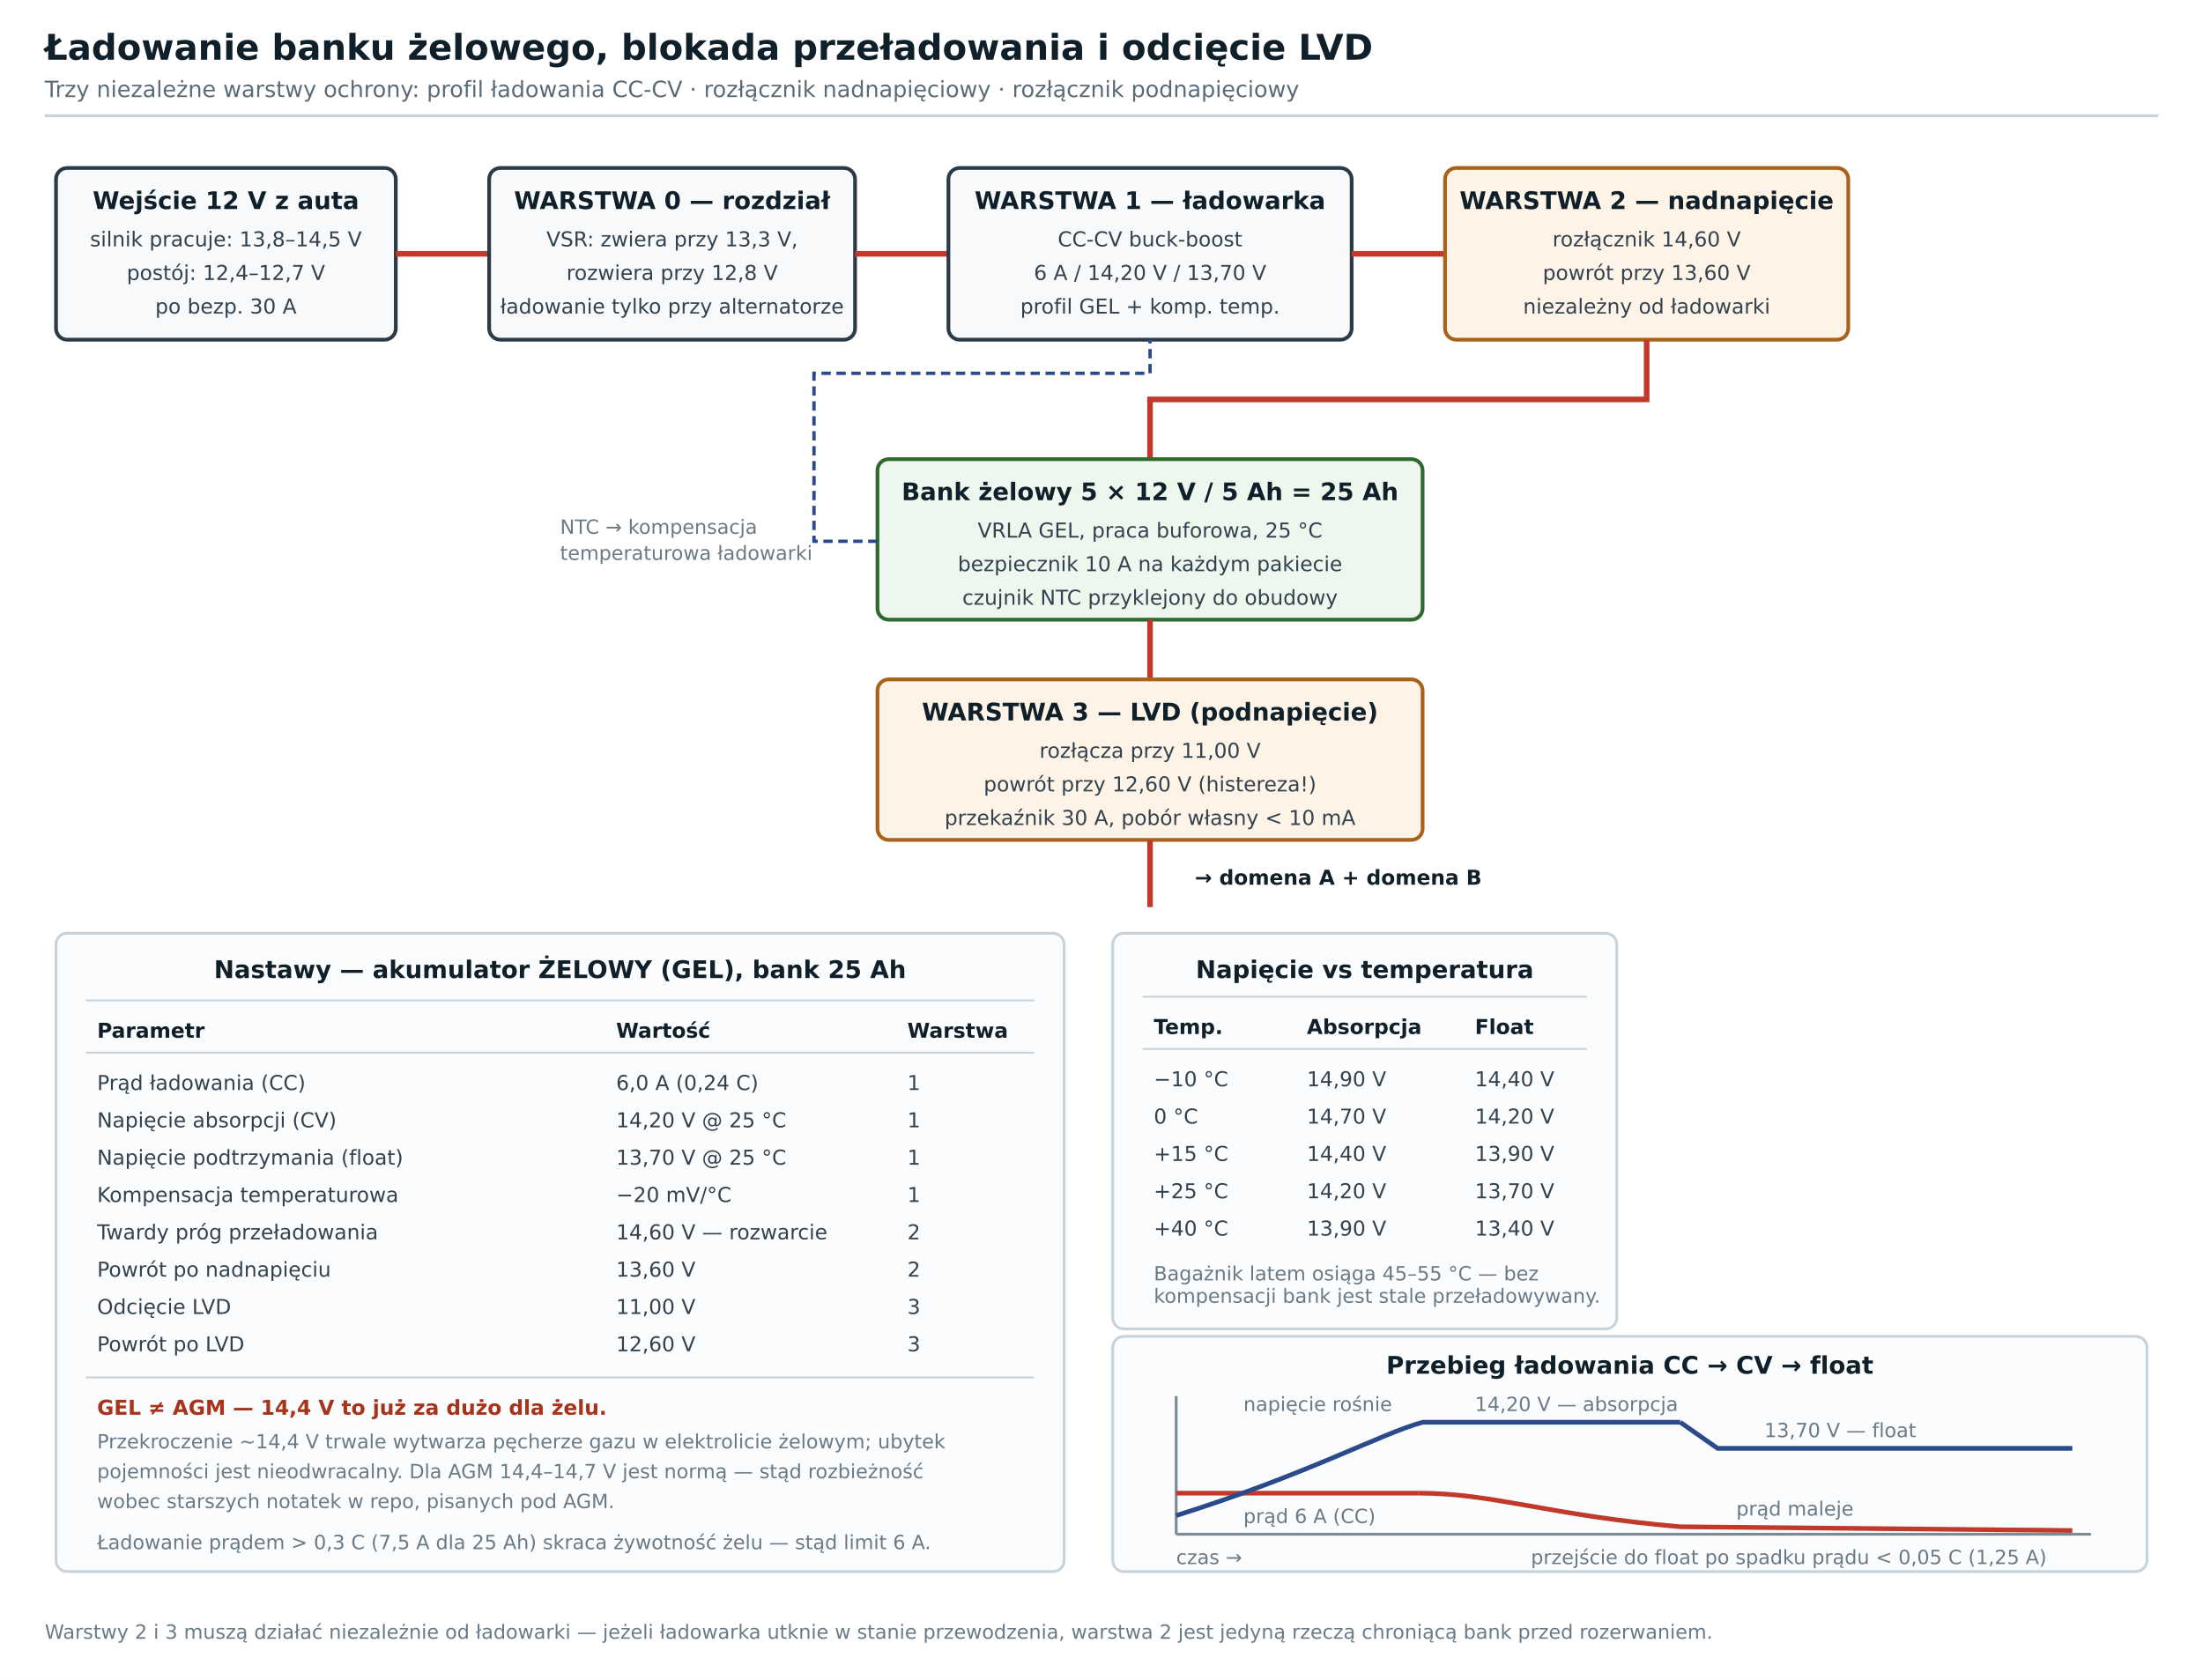
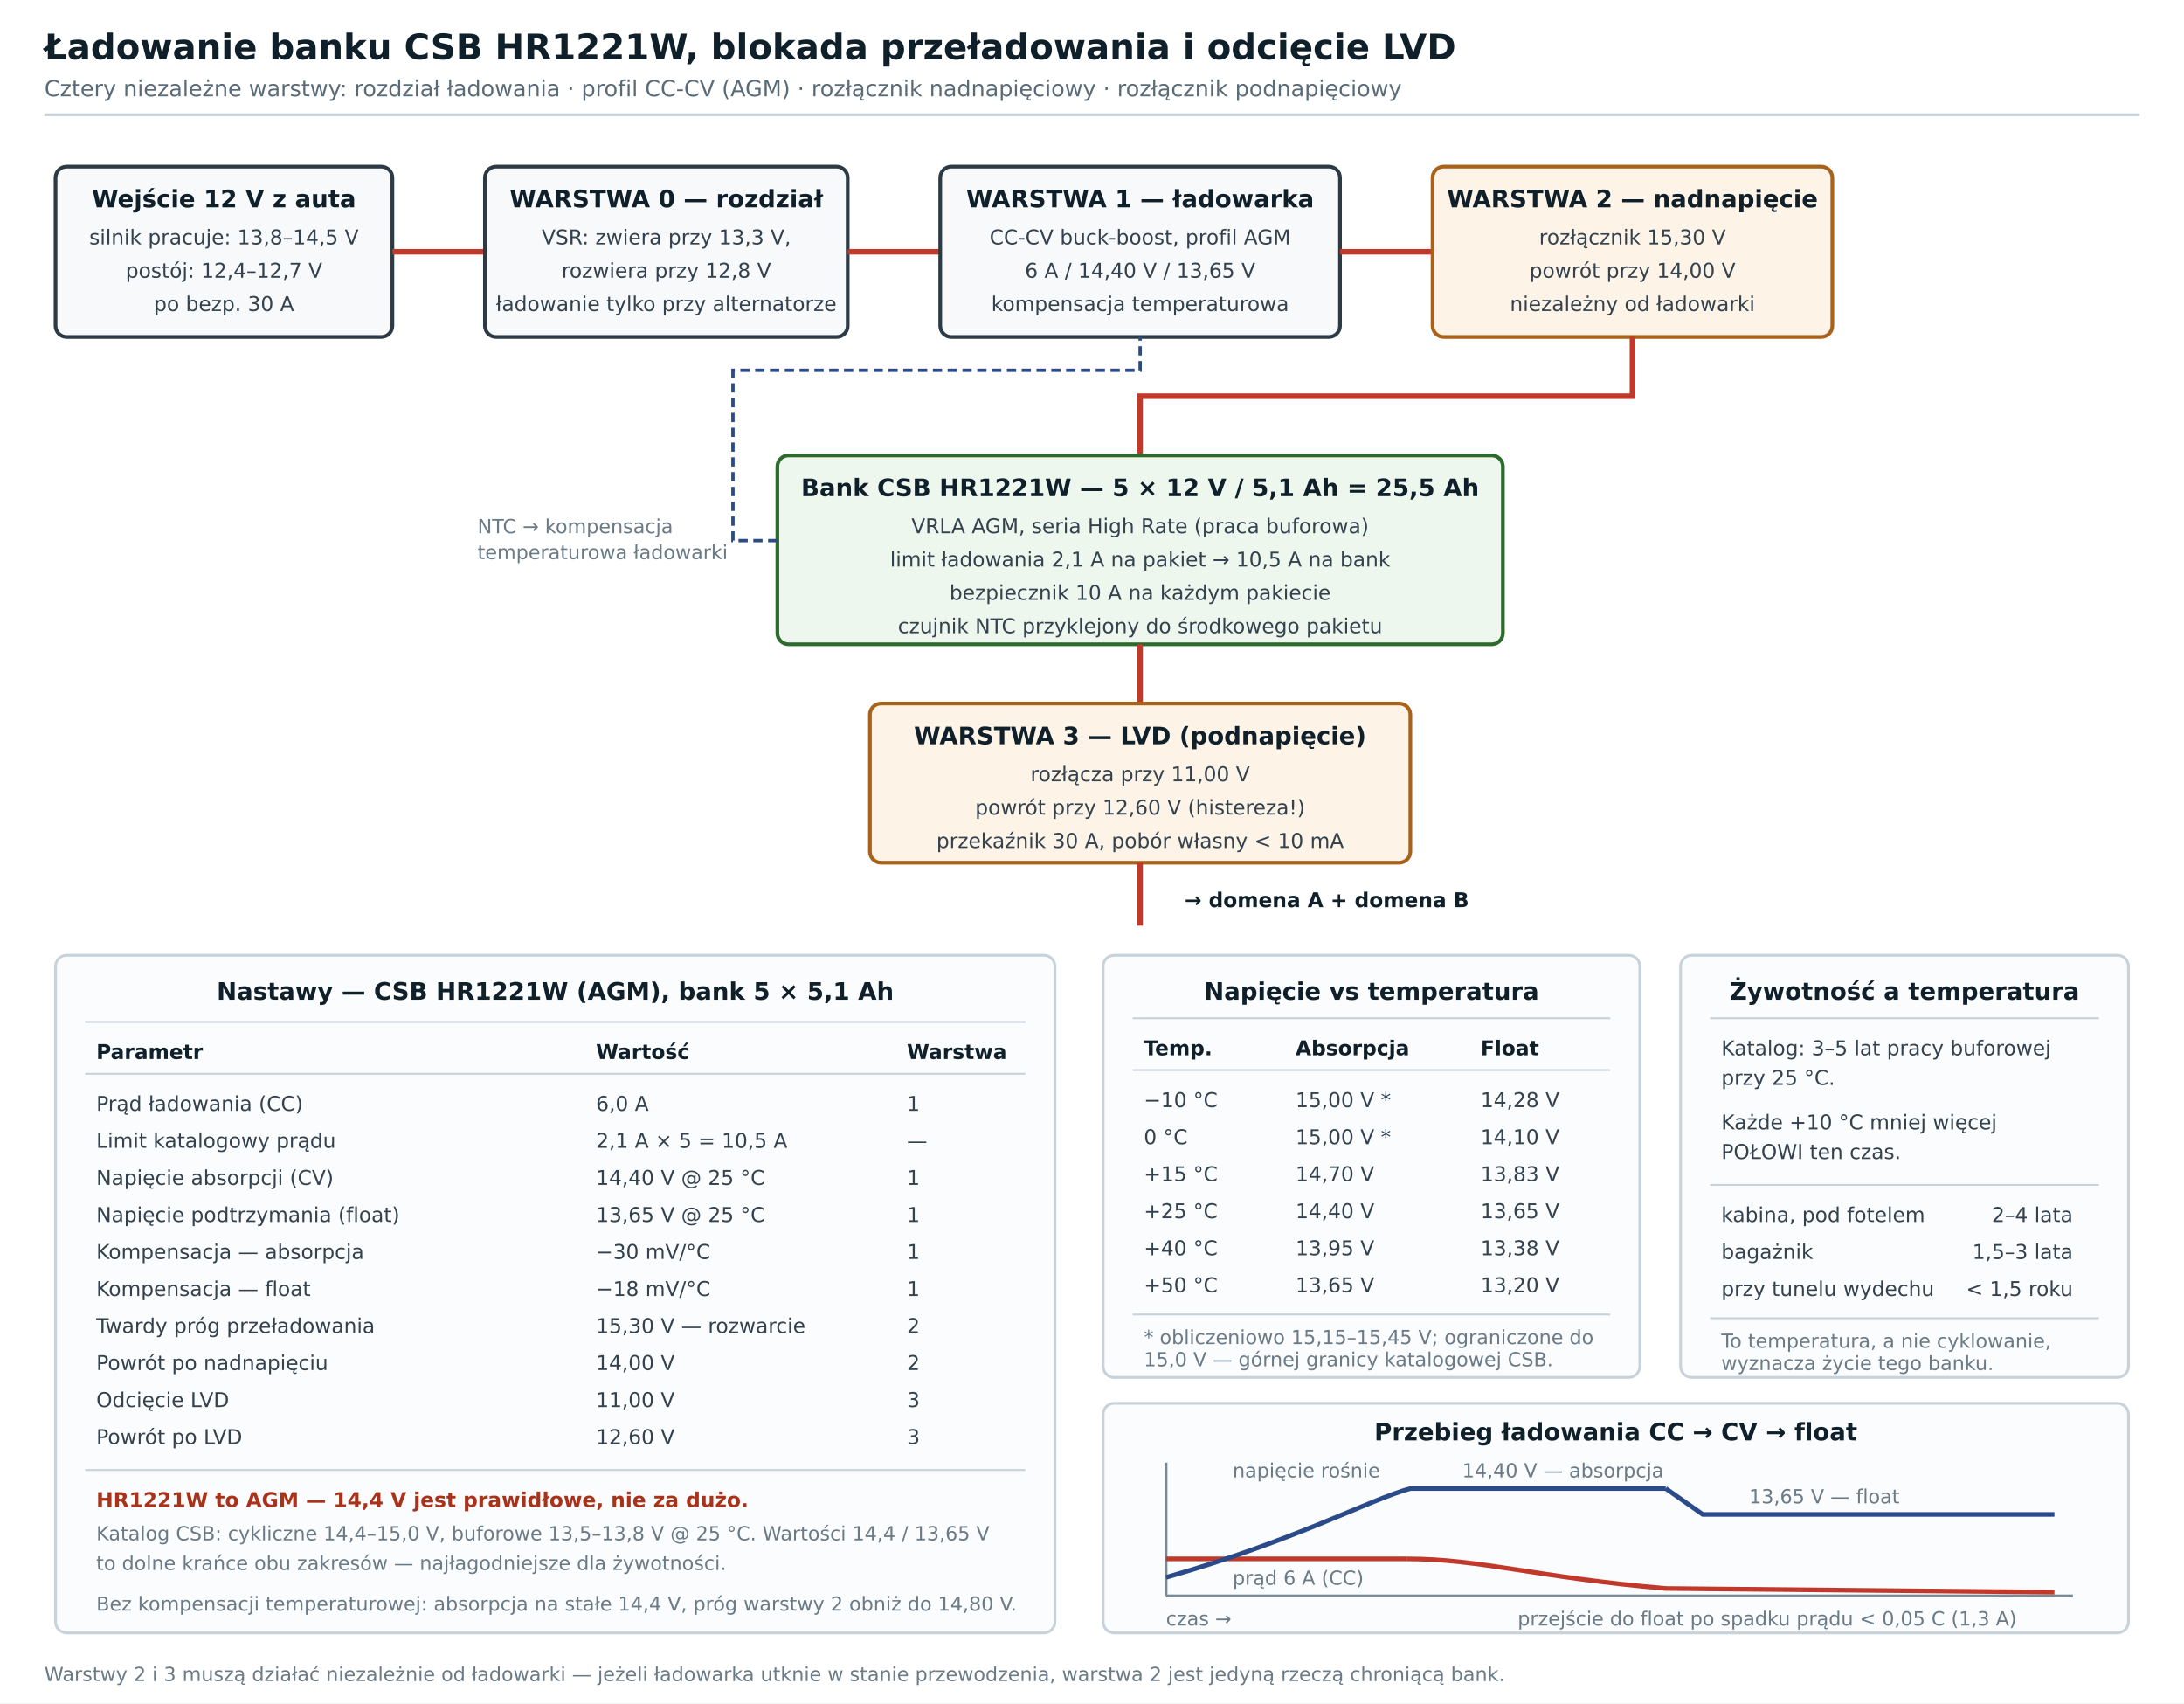
- <svg xmlns="http://www.w3.org/2000/svg" width="1180" height="900" viewBox="0 0 1180 900" font-family="DejaVu Sans, Verdana, sans-serif">
+ <svg xmlns="http://www.w3.org/2000/svg" width="1180" height="920" viewBox="0 0 1180 920" font-family="DejaVu Sans, Verdana, sans-serif">
  <style>
    .bg   { fill: #ffffff; }
    .box  { fill: #f7f9fb; stroke: #2b3a45; stroke-width: 2; rx: 6; }
    .boxW { fill: #fdf3e6; stroke: #a8621a; stroke-width: 2; rx: 6; }
    .boxA { fill: #eef7ee; stroke: #2d6a2d; stroke-width: 2; rx: 6; }
    .wire { stroke: #c0392b; stroke-width: 3; fill: none; }
    .ctrl { stroke: #2b4a8a; stroke-width: 1.8; fill: none; stroke-dasharray: 5 3; }
    .ttl  { font-size: 19px; font-weight: bold; fill: #10202b; }
    .sub  { font-size: 12px; fill: #5a6b78; }
    .h    { font-size: 13px; font-weight: bold; fill: #10202b; text-anchor: middle; }
    .t    { font-size: 11px; fill: #33424e; text-anchor: middle; }
    .tl   { font-size: 11px; fill: #33424e; }
    .tb   { font-size: 11px; font-weight: bold; fill: #10202b; }
    .note { font-size: 10.5px; fill: #6a7a86; }
    .warn { font-size: 11px; font-weight: bold; fill: #a8321a; }
    .axis { stroke: #7b8b96; stroke-width: 1.5; fill: none; }
    .cv   { stroke: #2b4a8a; stroke-width: 2.5; fill: none; }
    .cc   { stroke: #c0392b; stroke-width: 2.5; fill: none; }
  </style>
-   <rect class="bg" x="0" y="0" width="1180" height="900" />
-   <text class="ttl" x="24" y="32">Ładowanie banku żelowego, blokada przeładowania i odcięcie LVD</text>
-   <text class="sub" x="24" y="52">Trzy niezależne warstwy ochrony: profil ładowania CC-CV · rozłącznik nadnapięciowy · rozłącznik podnapięciowy</text>
+   <rect class="bg" x="0" y="0" width="1180" height="920" />
+   <text class="ttl" x="24" y="32">Ładowanie banku CSB HR1221W, blokada przeładowania i odcięcie LVD</text>
+   <text class="sub" x="24" y="52">Cztery niezależne warstwy: rozdział ładowania · profil CC-CV (AGM) · rozłącznik nadnapięciowy · rozłącznik podnapięciowy</text>
  <line x1="24" y1="62" x2="1156" y2="62" stroke="#c8d2da" stroke-width="1.5" />
  <rect class="box" x="30" y="90" width="182" height="92" />
  <text class="h" x="121" y="112">Wejście 12 V z auta</text>
  <text class="t" x="121" y="132">silnik pracuje: 13,8–14,5 V</text>
  <text class="t" x="121" y="150">postój: 12,4–12,7 V</text>
  <text class="t" x="121" y="168">po bezp. 30 A</text>
  <path class="wire" d="M212 136 L262 136" />
  <rect class="box" x="262" y="90" width="196" height="92" />
  <text class="h" x="360" y="112">WARSTWA 0 — rozdział</text>
  <text class="t" x="360" y="132">VSR: zwiera przy 13,3 V,</text>
  <text class="t" x="360" y="150">rozwiera przy 12,8 V</text>
  <text class="t" x="360" y="168">ładowanie tylko przy alternatorze</text>
  <path class="wire" d="M458 136 L508 136" />
  <rect class="box" x="508" y="90" width="216" height="92" />
  <text class="h" x="616" y="112">WARSTWA 1 — ładowarka</text>
-   <text class="t" x="616" y="132">CC-CV buck-boost</text>
-   <text class="t" x="616" y="150">6 A / 14,20 V / 13,70 V</text>
-   <text class="t" x="616" y="168">profil GEL + komp. temp.</text>
+   <text class="t" x="616" y="132">CC-CV buck-boost, profil AGM</text>
+   <text class="t" x="616" y="150">6 A / 14,40 V / 13,65 V</text>
+   <text class="t" x="616" y="168">kompensacja temperaturowa</text>
  <path class="wire" d="M724 136 L774 136" />
  <rect class="boxW" x="774" y="90" width="216" height="92" />
  <text class="h" x="882" y="112">WARSTWA 2 — nadnapięcie</text>
-   <text class="t" x="882" y="132">rozłącznik 14,60 V</text>
-   <text class="t" x="882" y="150">powrót przy 13,60 V</text>
+   <text class="t" x="882" y="132">rozłącznik 15,30 V</text>
+   <text class="t" x="882" y="150">powrót przy 14,00 V</text>
  <text class="t" x="882" y="168">niezależny od ładowarki</text>
  <path class="wire" d="M882 182 L882 214 L616 214 L616 246" />
-   <rect class="boxA" x="470" y="246" width="292" height="86" />
-   <text class="h" x="616" y="268">Bank żelowy 5 × 12 V / 5 Ah = 25 Ah</text>
-   <text class="t" x="616" y="288">VRLA GEL, praca buforowa, 25 °C</text>
-   <text class="t" x="616" y="306">bezpiecznik 10 A na każdym pakiecie</text>
-   <text class="t" x="616" y="324">czujnik NTC przyklejony do obudowy</text>
-   <path class="wire" d="M616 332 L616 364" />
-   <rect class="boxW" x="470" y="364" width="292" height="86" />
-   <text class="h" x="616" y="386">WARSTWA 3 — LVD (podnapięcie)</text>
-   <text class="t" x="616" y="406">rozłącza przy 11,00 V</text>
-   <text class="t" x="616" y="424">powrót przy 12,60 V (histereza!)</text>
-   <text class="t" x="616" y="442">przekaźnik 30 A, pobór własny &lt; 10 mA</text>
-   <path class="wire" d="M616 450 L616 486" />
-   <text class="tb" x="640" y="474">→ domena A + domena B</text>
-   <path class="ctrl" d="M470 290 L436 290 L436 200 L616 200 L616 182" />
-   <text class="note" x="300" y="286">NTC → kompensacja</text>
-   <text class="note" x="300" y="300">temperaturowa ładowarki</text>
-   <rect x="30" y="500" width="540" height="342" fill="#fbfcfd" stroke="#c8d2da" stroke-width="1.5" rx="6" />
-   <text class="h" x="300" y="524">Nastawy — akumulator ŻELOWY (GEL), bank 25 Ah</text>
-   <line x1="46" y1="536" x2="554" y2="536" stroke="#c8d2da" />
-   <text class="tb" x="52" y="556">Parametr</text>
-   <text class="tb" x="330" y="556">Wartość</text>
-   <text class="tb" x="486" y="556">Warstwa</text>
-   <line x1="46" y1="564" x2="554" y2="564" stroke="#c8d2da" />
-   <text class="tl" x="52" y="584">Prąd ładowania (CC)</text>
-   <text class="tl" x="330" y="584">6,0 A  (0,24 C)</text>
-   <text class="tl" x="486" y="584">1</text>
-   <text class="tl" x="52" y="604">Napięcie absorpcji (CV)</text>
-   <text class="tl" x="330" y="604">14,20 V @ 25 °C</text>
-   <text class="tl" x="486" y="604">1</text>
-   <text class="tl" x="52" y="624">Napięcie podtrzymania (float)</text>
-   <text class="tl" x="330" y="624">13,70 V @ 25 °C</text>
-   <text class="tl" x="486" y="624">1</text>
-   <text class="tl" x="52" y="644">Kompensacja temperaturowa</text>
-   <text class="tl" x="330" y="644">−20 mV/°C</text>
-   <text class="tl" x="486" y="644">1</text>
-   <text class="tl" x="52" y="664">Twardy próg przeładowania</text>
-   <text class="tl" x="330" y="664">14,60 V — rozwarcie</text>
-   <text class="tl" x="486" y="664">2</text>
-   <text class="tl" x="52" y="684">Powrót po nadnapięciu</text>
-   <text class="tl" x="330" y="684">13,60 V</text>
-   <text class="tl" x="486" y="684">2</text>
-   <text class="tl" x="52" y="704">Odcięcie LVD</text>
-   <text class="tl" x="330" y="704">11,00 V</text>
-   <text class="tl" x="486" y="704">3</text>
-   <text class="tl" x="52" y="724">Powrót po LVD</text>
-   <text class="tl" x="330" y="724">12,60 V</text>
-   <text class="tl" x="486" y="724">3</text>
-   <line x1="46" y1="738" x2="554" y2="738" stroke="#c8d2da" />
-   <text class="warn" x="52" y="758">GEL ≠ AGM — 14,4 V to już za dużo dla żelu.</text>
-   <text class="note" x="52" y="776">Przekroczenie ~14,4 V trwale wytwarza pęcherze gazu w elektrolicie żelowym; ubytek</text>
-   <text class="note" x="52" y="792">pojemności jest nieodwracalny. Dla AGM 14,4–14,7 V jest normą — stąd rozbieżność</text>
-   <text class="note" x="52" y="808">wobec starszych notatek w repo, pisanych pod AGM.</text>
-   <text class="note" x="52" y="830">Ładowanie prądem &gt; 0,3 C (7,5 A dla 25 Ah) skraca żywotność żelu — stąd limit 6 A.</text>
-   <rect x="596" y="500" width="270" height="212" fill="#fbfcfd" stroke="#c8d2da" stroke-width="1.5" rx="6" />
-   <text class="h" x="731" y="524">Napięcie vs temperatura</text>
-   <line x1="612" y1="534" x2="850" y2="534" stroke="#c8d2da" />
-   <text class="tb" x="618" y="554">Temp.</text>
-   <text class="tb" x="700" y="554">Absorpcja</text>
-   <text class="tb" x="790" y="554">Float</text>
-   <line x1="612" y1="562" x2="850" y2="562" stroke="#c8d2da" />
-   <text class="tl" x="618" y="582">−10 °C</text>
-   <text class="tl" x="700" y="582">14,90 V</text>
-   <text class="tl" x="790" y="582">14,40 V</text>
-   <text class="tl" x="618" y="602">0 °C</text>
-   <text class="tl" x="700" y="602">14,70 V</text>
-   <text class="tl" x="790" y="602">14,20 V</text>
-   <text class="tl" x="618" y="622">+15 °C</text>
-   <text class="tl" x="700" y="622">14,40 V</text>
-   <text class="tl" x="790" y="622">13,90 V</text>
-   <text class="tl" x="618" y="642">+25 °C</text>
-   <text class="tl" x="700" y="642">14,20 V</text>
-   <text class="tl" x="790" y="642">13,70 V</text>
-   <text class="tl" x="618" y="662">+40 °C</text>
-   <text class="tl" x="700" y="662">13,90 V</text>
-   <text class="tl" x="790" y="662">13,40 V</text>
-   <text class="note" x="618" y="686">Bagażnik latem osiąga 45–55 °C — bez</text>
-   <text class="note" x="618" y="698">kompensacji bank jest stale przeładowywany.</text>
-   <rect x="596" y="716" width="554" height="126" fill="#fbfcfd" stroke="#c8d2da" stroke-width="1.5" rx="6" />
-   <text class="h" x="873" y="736">Przebieg ładowania CC → CV → float</text>
-   <path class="axis" d="M630 822 L1120 822" />
-   <path class="axis" d="M630 822 L630 748" />
-   <path class="cc" d="M630 800 L760 800" />
-   <path class="cc" d="M760 800 C 800 800, 830 812, 900 818 L1110 820" />
-   <path class="cv" d="M630 812 C 700 790, 740 768, 762 762 L900 762" />
-   <path class="cv" d="M900 762 L920 776 L1110 776" />
-   <text class="note" x="666" y="816">prąd 6 A (CC)</text>
-   <text class="note" x="666" y="756">napięcie rośnie</text>
-   <text class="note" x="790" y="756">14,20 V — absorpcja</text>
-   <text class="note" x="945" y="770">13,70 V — float</text>
-   <text class="note" x="930" y="812">prąd maleje</text>
-   <text class="note" x="630" y="838">czas →</text>
-   <text class="note" x="820" y="838">przejście do float po spadku prądu &lt; 0,05 C (1,25 A)</text>
-   <text class="note" x="24" y="878">Warstwy 2 i 3 muszą działać niezależnie od ładowarki — jeżeli ładowarka utknie w stanie przewodzenia, warstwa 2 jest jedyną rzeczą chroniącą bank przed rozerwaniem.</text>
+   <rect class="boxA" x="420" y="246" width="392" height="102" />
+   <text class="h" x="616" y="268">Bank CSB HR1221W — 5 × 12 V / 5,1 Ah = 25,5 Ah</text>
+   <text class="t" x="616" y="288">VRLA AGM, seria High Rate (praca buforowa)</text>
+   <text class="t" x="616" y="306">limit ładowania 2,1 A na pakiet → 10,5 A na bank</text>
+   <text class="t" x="616" y="324">bezpiecznik 10 A na każdym pakiecie</text>
+   <text class="t" x="616" y="342">czujnik NTC przyklejony do środkowego pakietu</text>
+   <path class="wire" d="M616 348 L616 380" />
+   <rect class="boxW" x="470" y="380" width="292" height="86" />
+   <text class="h" x="616" y="402">WARSTWA 3 — LVD (podnapięcie)</text>
+   <text class="t" x="616" y="422">rozłącza przy 11,00 V</text>
+   <text class="t" x="616" y="440">powrót przy 12,60 V (histereza!)</text>
+   <text class="t" x="616" y="458">przekaźnik 30 A, pobór własny &lt; 10 mA</text>
+   <path class="wire" d="M616 466 L616 500" />
+   <text class="tb" x="640" y="490">→ domena A + domena B</text>
+   <path class="ctrl" d="M420 292 L396 292 L396 200 L616 200 L616 182" />
+   <text class="note" x="258" y="288">NTC → kompensacja</text>
+   <text class="note" x="258" y="302">temperaturowa ładowarki</text>
+   <rect x="30" y="516" width="540" height="366" fill="#fbfcfd" stroke="#c8d2da" stroke-width="1.5" rx="6" />
+   <text class="h" x="300" y="540">Nastawy — CSB HR1221W (AGM), bank 5 × 5,1 Ah</text>
+   <line x1="46" y1="552" x2="554" y2="552" stroke="#c8d2da" />
+   <text class="tb" x="52" y="572">Parametr</text>
+   <text class="tb" x="322" y="572">Wartość</text>
+   <text class="tb" x="490" y="572">Warstwa</text>
+   <line x1="46" y1="580" x2="554" y2="580" stroke="#c8d2da" />
+   <text class="tl" x="52" y="600">Prąd ładowania (CC)</text>
+   <text class="tl" x="322" y="600">6,0 A</text>
+   <text class="tl" x="490" y="600">1</text>
+   <text class="tl" x="52" y="620">Limit katalogowy prądu</text>
+   <text class="tl" x="322" y="620">2,1 A × 5 = 10,5 A</text>
+   <text class="tl" x="490" y="620">—</text>
+   <text class="tl" x="52" y="640">Napięcie absorpcji (CV)</text>
+   <text class="tl" x="322" y="640">14,40 V @ 25 °C</text>
+   <text class="tl" x="490" y="640">1</text>
+   <text class="tl" x="52" y="660">Napięcie podtrzymania (float)</text>
+   <text class="tl" x="322" y="660">13,65 V @ 25 °C</text>
+   <text class="tl" x="490" y="660">1</text>
+   <text class="tl" x="52" y="680">Kompensacja — absorpcja</text>
+   <text class="tl" x="322" y="680">−30 mV/°C</text>
+   <text class="tl" x="490" y="680">1</text>
+   <text class="tl" x="52" y="700">Kompensacja — float</text>
+   <text class="tl" x="322" y="700">−18 mV/°C</text>
+   <text class="tl" x="490" y="700">1</text>
+   <text class="tl" x="52" y="720">Twardy próg przeładowania</text>
+   <text class="tl" x="322" y="720">15,30 V — rozwarcie</text>
+   <text class="tl" x="490" y="720">2</text>
+   <text class="tl" x="52" y="740">Powrót po nadnapięciu</text>
+   <text class="tl" x="322" y="740">14,00 V</text>
+   <text class="tl" x="490" y="740">2</text>
+   <text class="tl" x="52" y="760">Odcięcie LVD</text>
+   <text class="tl" x="322" y="760">11,00 V</text>
+   <text class="tl" x="490" y="760">3</text>
+   <text class="tl" x="52" y="780">Powrót po LVD</text>
+   <text class="tl" x="322" y="780">12,60 V</text>
+   <text class="tl" x="490" y="780">3</text>
+   <line x1="46" y1="794" x2="554" y2="794" stroke="#c8d2da" />
+   <text class="warn" x="52" y="814">HR1221W to AGM — 14,4 V jest prawidłowe, nie za dużo.</text>
+   <text class="note" x="52" y="832">Katalog CSB: cykliczne 14,4–15,0 V, buforowe 13,5–13,8 V @ 25 °C. Wartości 14,4 / 13,65 V</text>
+   <text class="note" x="52" y="848">to dolne krańce obu zakresów — najłagodniejsze dla żywotności.</text>
+   <text class="note" x="52" y="870">Bez kompensacji temperaturowej: absorpcja na stałe 14,4 V, próg warstwy 2 obniż do 14,80 V.</text>
+   <rect x="596" y="516" width="290" height="228" fill="#fbfcfd" stroke="#c8d2da" stroke-width="1.5" rx="6" />
+   <text class="h" x="741" y="540">Napięcie vs temperatura</text>
+   <line x1="612" y1="550" x2="870" y2="550" stroke="#c8d2da" />
+   <text class="tb" x="618" y="570">Temp.</text>
+   <text class="tb" x="700" y="570">Absorpcja</text>
+   <text class="tb" x="800" y="570">Float</text>
+   <line x1="612" y1="578" x2="870" y2="578" stroke="#c8d2da" />
+   <text class="tl" x="618" y="598">−10 °C</text>
+   <text class="tl" x="700" y="598">15,00 V *</text>
+   <text class="tl" x="800" y="598">14,28 V</text>
+   <text class="tl" x="618" y="618">0 °C</text>
+   <text class="tl" x="700" y="618">15,00 V *</text>
+   <text class="tl" x="800" y="618">14,10 V</text>
+   <text class="tl" x="618" y="638">+15 °C</text>
+   <text class="tl" x="700" y="638">14,70 V</text>
+   <text class="tl" x="800" y="638">13,83 V</text>
+   <text class="tl" x="618" y="658">+25 °C</text>
+   <text class="tl" x="700" y="658">14,40 V</text>
+   <text class="tl" x="800" y="658">13,65 V</text>
+   <text class="tl" x="618" y="678">+40 °C</text>
+   <text class="tl" x="700" y="678">13,95 V</text>
+   <text class="tl" x="800" y="678">13,38 V</text>
+   <text class="tl" x="618" y="698">+50 °C</text>
+   <text class="tl" x="700" y="698">13,65 V</text>
+   <text class="tl" x="800" y="698">13,20 V</text>
+   <line x1="612" y1="710" x2="870" y2="710" stroke="#c8d2da" />
+   <text class="note" x="618" y="726">* obliczeniowo 15,15–15,45 V; ograniczone do</text>
+   <text class="note" x="618" y="738">15,0 V — górnej granicy katalogowej CSB.</text>
+   <rect x="908" y="516" width="242" height="228" fill="#fbfcfd" stroke="#c8d2da" stroke-width="1.5" rx="6" />
+   <text class="h" x="1029" y="540">Żywotność a temperatura</text>
+   <line x1="924" y1="550" x2="1134" y2="550" stroke="#c8d2da" />
+   <text class="tl" x="930" y="570">Katalog: 3–5 lat pracy buforowej</text>
+   <text class="tl" x="930" y="586">przy 25 °C.</text>
+   <text class="tl" x="930" y="610">Każde +10 °C mniej więcej</text>
+   <text class="tl" x="930" y="626">POŁOWI ten czas.</text>
+   <line x1="924" y1="640" x2="1134" y2="640" stroke="#c8d2da" />
+   <text class="tl" x="930" y="660">kabina, pod fotelem</text>
+   <text class="tl" x="1120" y="660" text-anchor="end">2–4 lata</text>
+   <text class="tl" x="930" y="680">bagażnik</text>
+   <text class="tl" x="1120" y="680" text-anchor="end">1,5–3 lata</text>
+   <text class="tl" x="930" y="700">przy tunelu wydechu</text>
+   <text class="tl" x="1120" y="700" text-anchor="end">&lt; 1,5 roku</text>
+   <line x1="924" y1="712" x2="1134" y2="712" stroke="#c8d2da" />
+   <text class="note" x="930" y="728">To temperatura, a nie cyklowanie,</text>
+   <text class="note" x="930" y="740">wyznacza życie tego banku.</text>
+   <rect x="596" y="758" width="554" height="124" fill="#fbfcfd" stroke="#c8d2da" stroke-width="1.5" rx="6" />
+   <text class="h" x="873" y="778">Przebieg ładowania CC → CV → float</text>
+   <path class="axis" d="M630 862 L1120 862" />
+   <path class="axis" d="M630 862 L630 790" />
+   <path class="cc" d="M630 842 L760 842" />
+   <path class="cc" d="M760 842 C 800 842, 830 852, 900 858 L1110 860" />
+   <path class="cv" d="M630 852 C 700 832, 740 810, 762 804 L900 804" />
+   <path class="cv" d="M900 804 L920 818 L1110 818" />
+   <text class="note" x="666" y="856">prąd 6 A (CC)</text>
+   <text class="note" x="666" y="798">napięcie rośnie</text>
+   <text class="note" x="790" y="798">14,40 V — absorpcja</text>
+   <text class="note" x="945" y="812">13,65 V — float</text>
+   <text class="note" x="630" y="878">czas →</text>
+   <text class="note" x="820" y="878">przejście do float po spadku prądu &lt; 0,05 C (1,3 A)</text>
+   <text class="note" x="24" y="908">Warstwy 2 i 3 muszą działać niezależnie od ładowarki — jeżeli ładowarka utknie w stanie przewodzenia, warstwa 2 jest jedyną rzeczą chroniącą bank.</text>
</svg>
